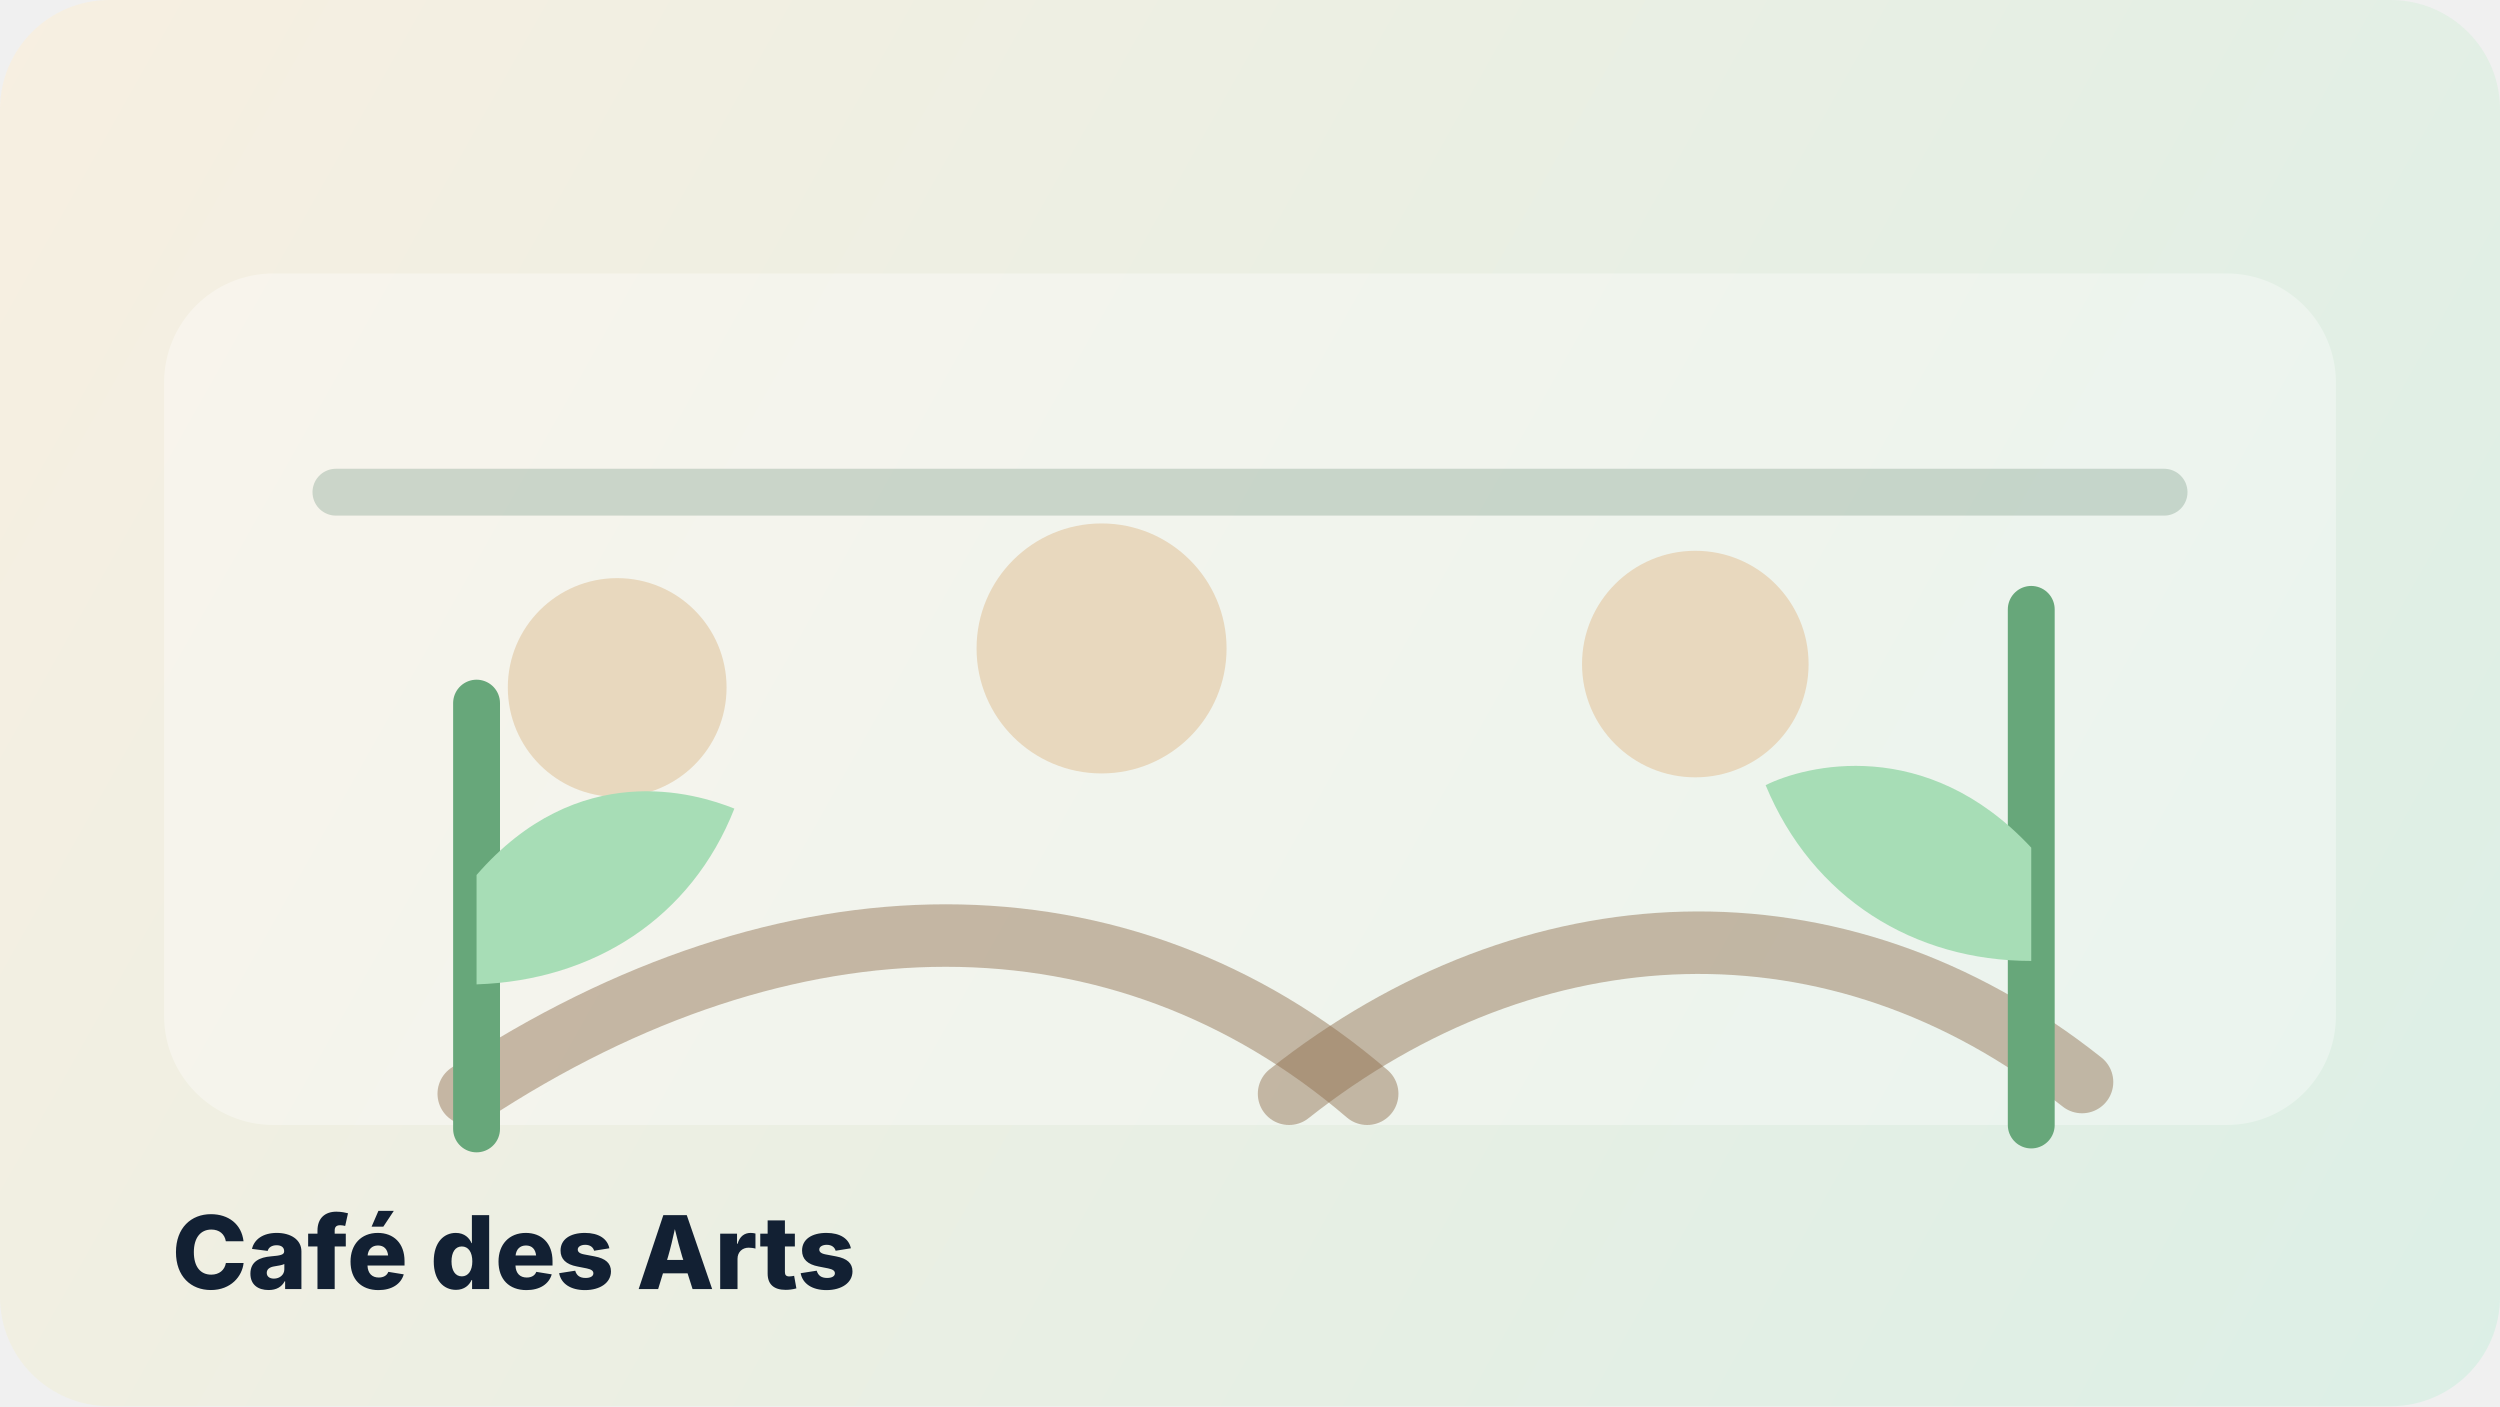
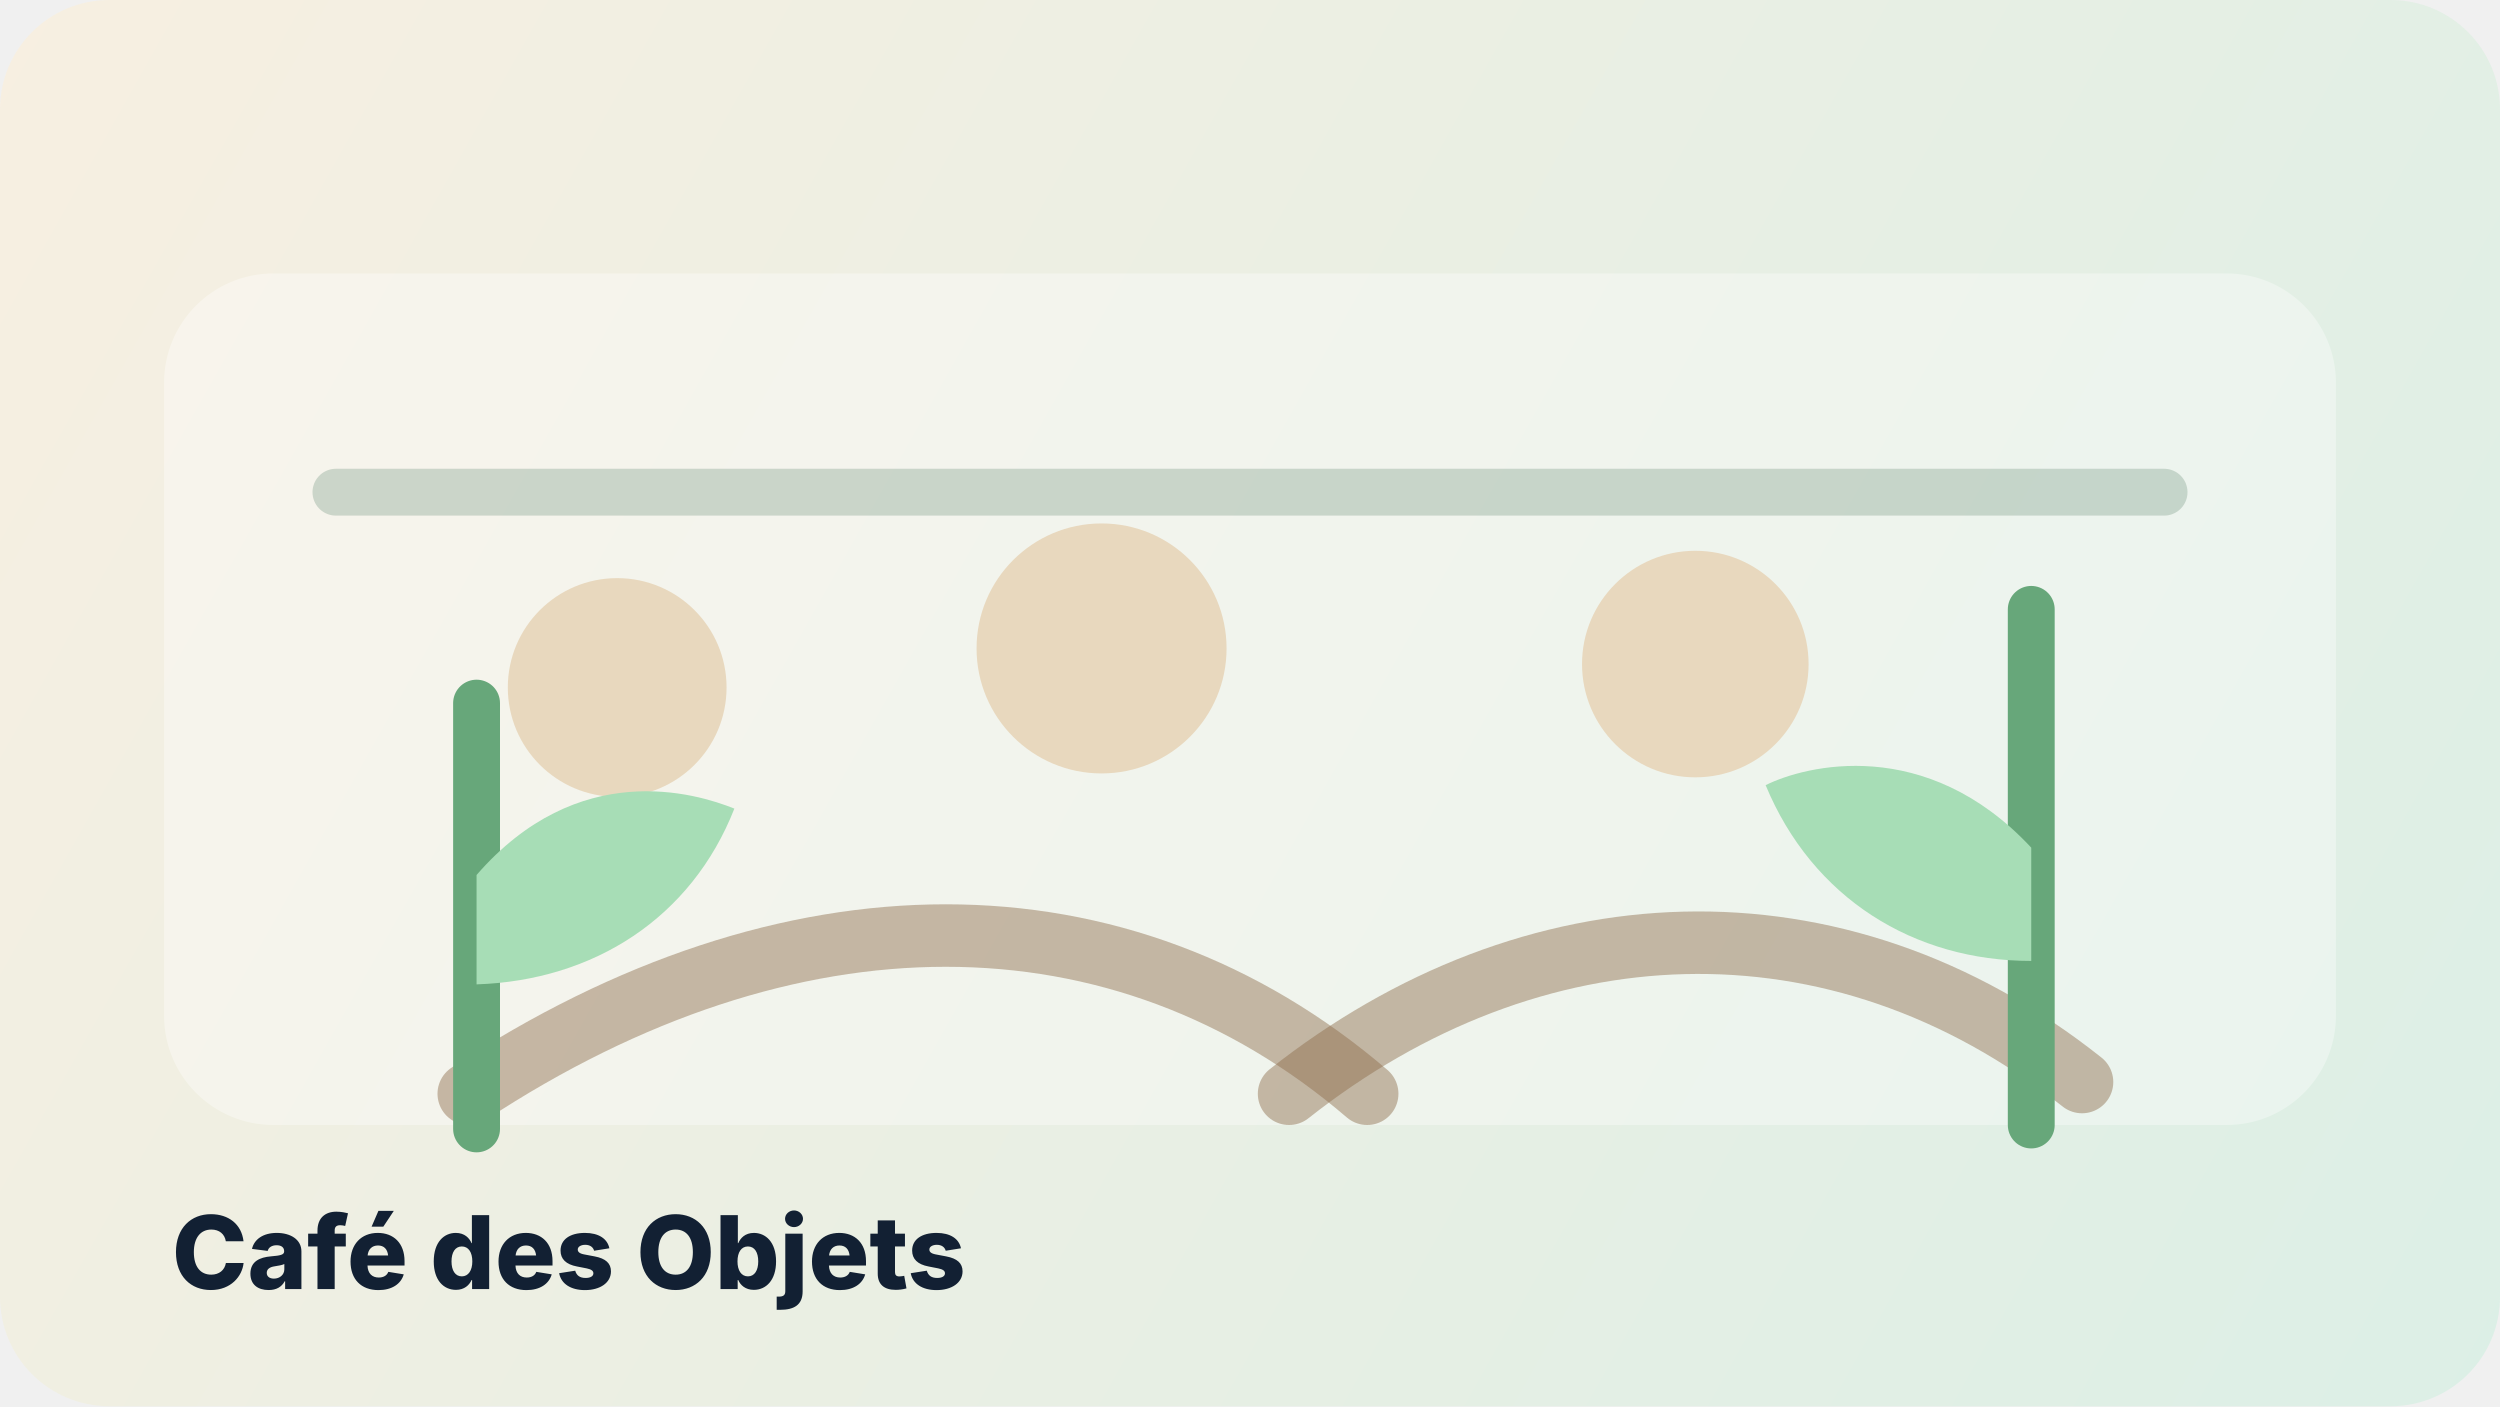
<svg xmlns="http://www.w3.org/2000/svg" width="640" height="360" viewBox="0 0 640 360" fill="none">
  <defs>
    <linearGradient id="bg" x1="0" y1="0" x2="640" y2="360" gradientUnits="userSpaceOnUse">
      <stop stop-color="#F7EFE1" />
      <stop offset="1" stop-color="#DCEFE6" />
    </linearGradient>
  </defs>
  <rect width="640" height="360" rx="28" fill="url(#bg)" />
  <rect x="42" y="70" width="556" height="218" rx="28" fill="white" fill-opacity=".34" />
  <path d="M86 126H554" stroke="#7C9A86" stroke-width="12" stroke-linecap="round" opacity=".35" />
  <path d="M120 280C202 226 287 226 350 280" stroke="#8B6B4A" stroke-width="16" stroke-linecap="round" opacity=".45" />
  <path d="M330 280C392 231 470 227 533 277" stroke="#8B6B4A" stroke-width="16" stroke-linecap="round" opacity=".45" />
  <circle cx="158" cy="176" r="28" fill="#E8D8BE" />
  <circle cx="282" cy="166" r="32" fill="#E8D8BE" />
  <circle cx="434" cy="170" r="29" fill="#E8D8BE" />
  <path d="M122 289V180" stroke="#67A77A" stroke-width="12" stroke-linecap="round" />
  <path d="M122 224C148 194 178 203 188 207C177 235 152 251 122 252V224Z" fill="#A7DDB6" />
  <path d="M520 288V156" stroke="#67A77A" stroke-width="12" stroke-linecap="round" />
  <path d="M520 217C493 188 462 196 452 201C464 230 490 246 520 246V217Z" fill="#A7DDB6" />
-   <text x="44" y="330" font-family="Inter, Arial" font-size="26" font-weight="800" fill="#122033">Café des Arts</text>
+   <text x="44" y="330" font-family="Inter, Arial" font-size="26" font-weight="800" fill="#122033">Café des Objets</text>
</svg>
